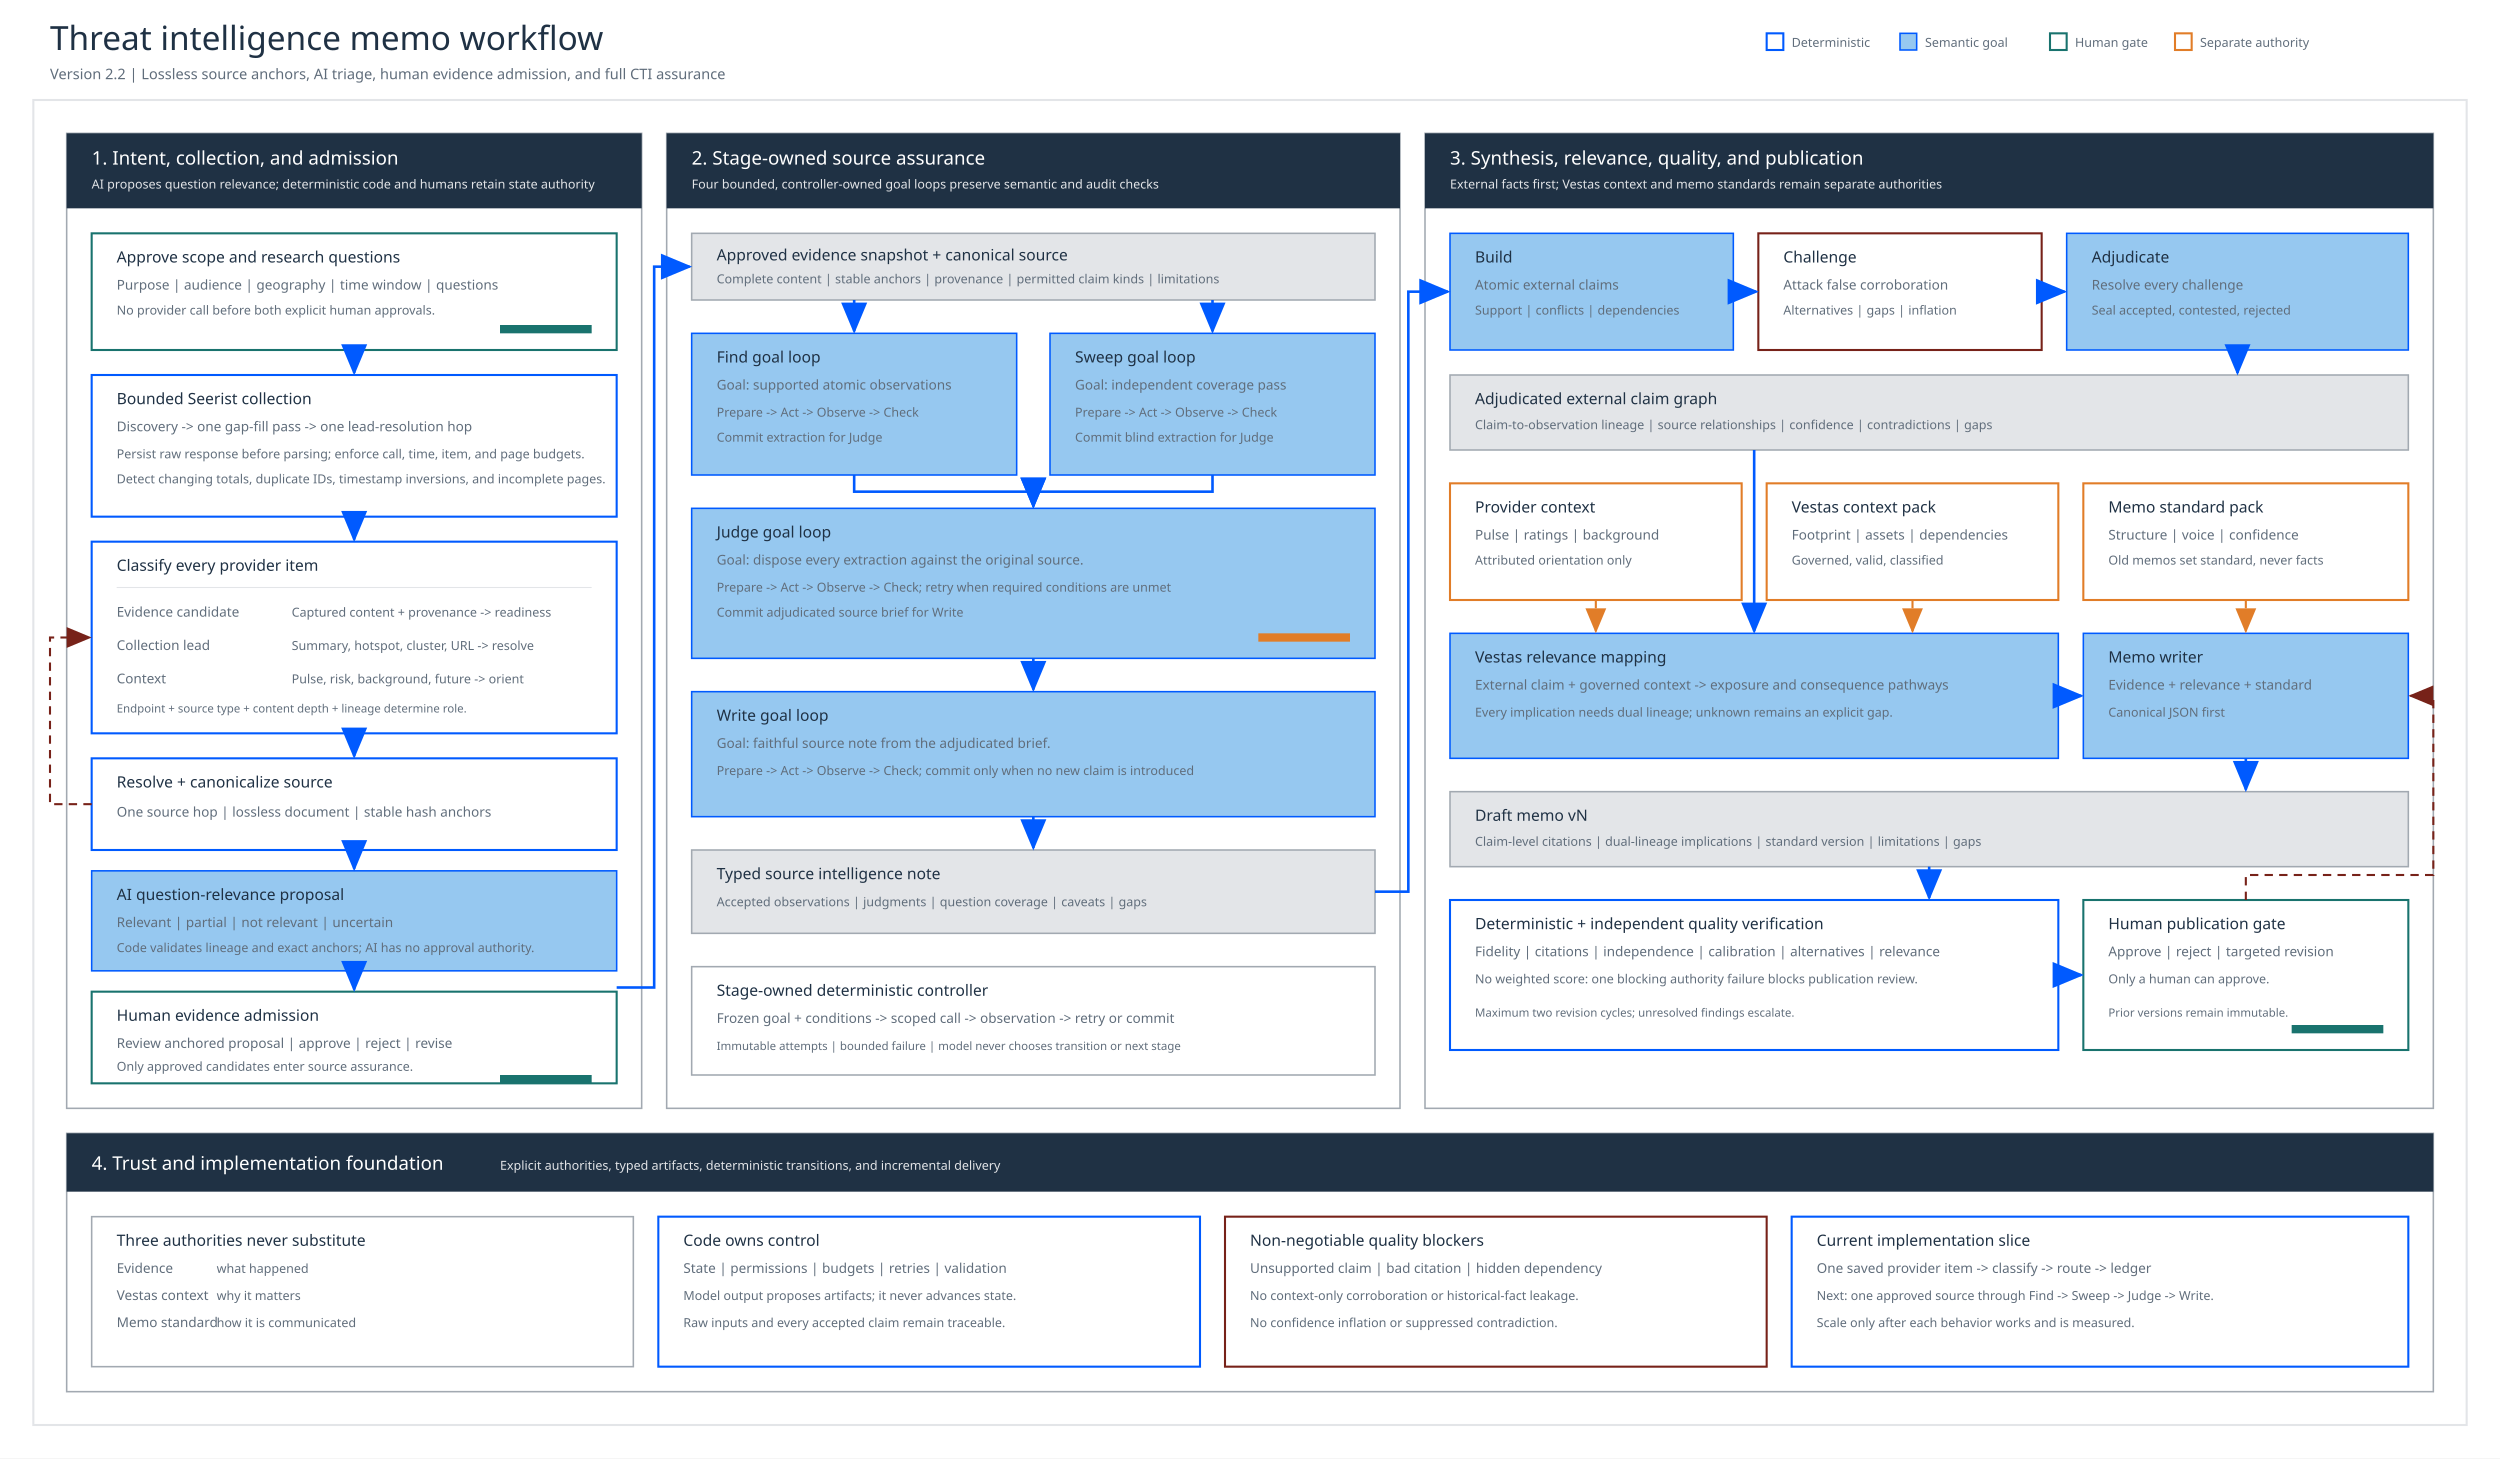
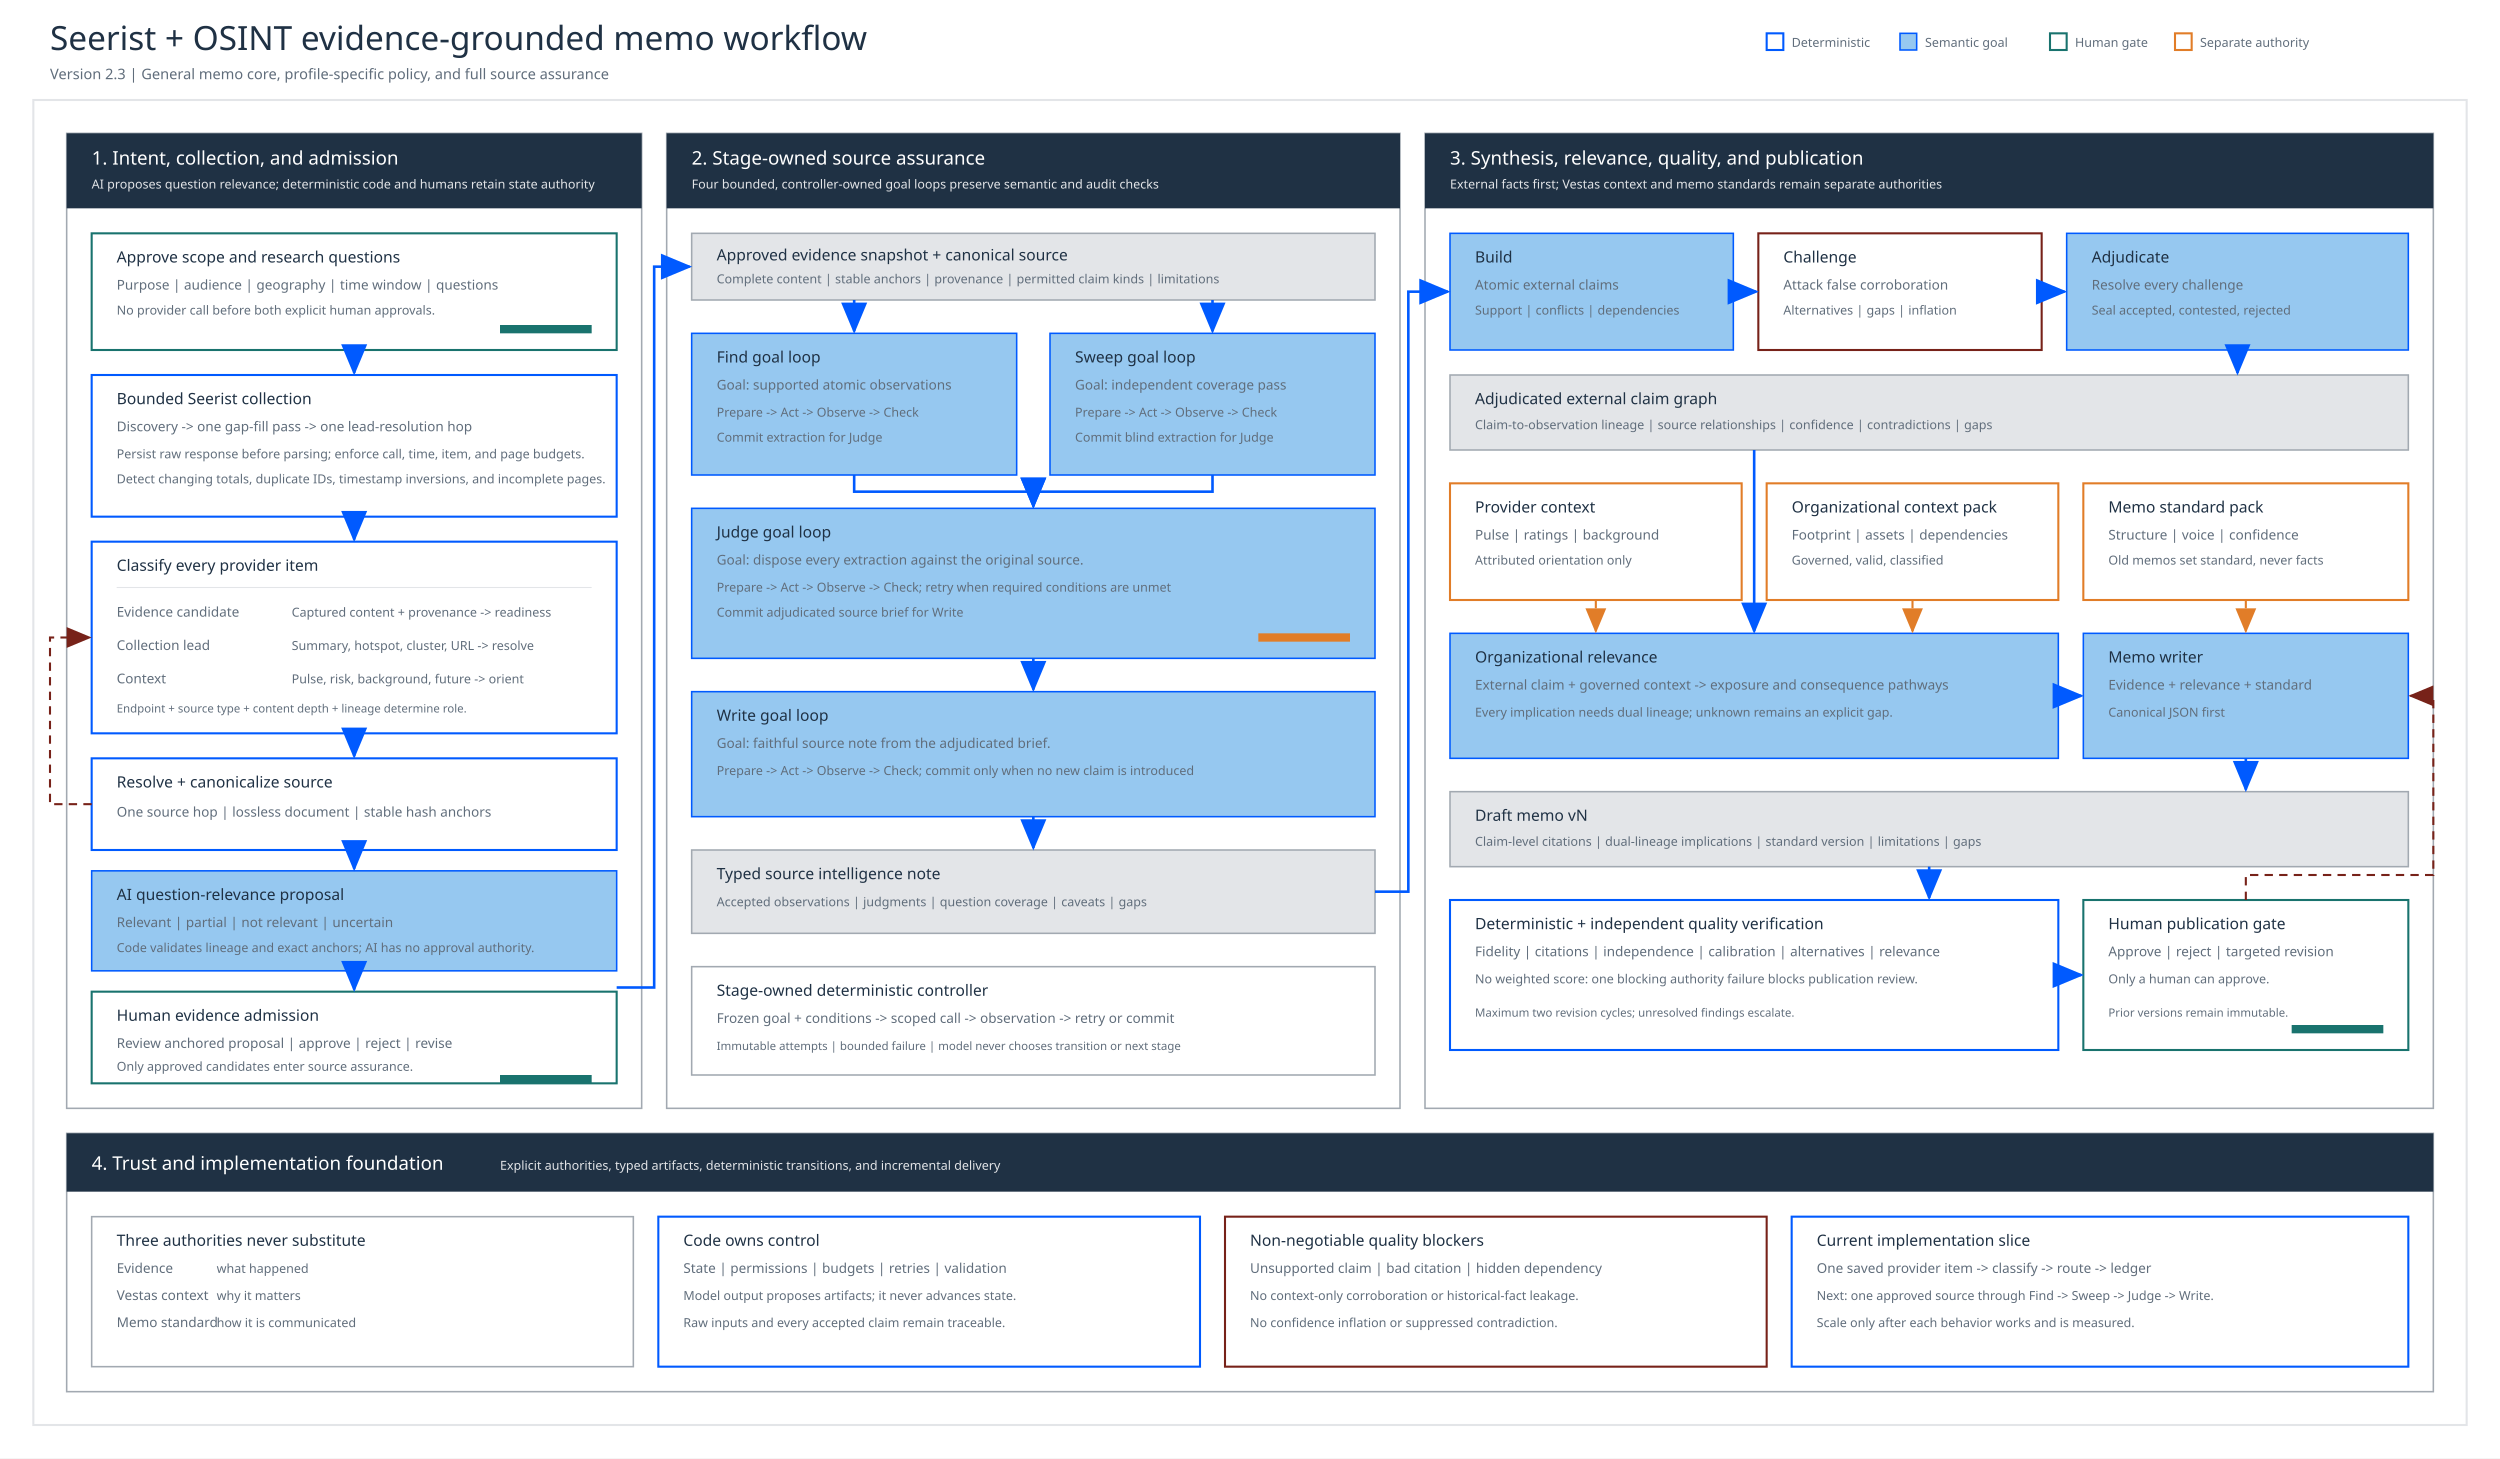
<svg xmlns="http://www.w3.org/2000/svg" width="2400" height="1400" viewBox="0 0 2400 1400" role="img" aria-labelledby="title description">
  <defs>
    <style>
      text { font-family: "VestasSans"; letter-spacing: 0; }
      .canvas { fill: #FFFFFF; }
      .board { fill: #FFFFFF; stroke: #E3E5E8; stroke-width: 2; }
      .panel { fill: #FFFFFF; stroke: #A2A9B1; stroke-width: 1.5; }
      .panel-header { fill: #1F3144; }
      .page-title { fill: #1F3144; font-size: 32px; font-weight: 500; }
      .page-subtitle { fill: #606D7B; font-size: 14px; font-weight: 400; }
      .panel-title { fill: #FFFFFF; font-size: 18px; font-weight: 500; }
      .panel-subtitle { fill: #E3E5E8; font-size: 12px; font-weight: 400; }
      .card-title { fill: #1F3144; font-size: 15px; font-weight: 500; }
      .body { fill: #606D7B; font-size: 13px; font-weight: 400; }
      .caption { fill: #606D7B; font-size: 12px; font-weight: 400; }
      .small { fill: #606D7B; font-size: 11px; font-weight: 400; }
      .white-small { fill: #FFFFFF; font-size: 11px; font-weight: 500; }
      .det-card { fill: #FFFFFF; stroke: #005AFF; stroke-width: 2; }
      .agent-card { fill: #96C8F0; stroke: #005AFF; stroke-width: 1.5; }
      .human-card { fill: #FFFFFF; stroke: #19736E; stroke-width: 2; }
      .gate-card { fill: #FFFFFF; stroke: #772219; stroke-width: 2; }
      .context-card { fill: #FFFFFF; stroke: #E17D28; stroke-width: 2; }
      .artifact-card { fill: #E3E5E8; stroke: #A2A9B1; stroke-width: 1.5; }
      .quiet-card { fill: #FFFFFF; stroke: #A2A9B1; stroke-width: 1.5; }
      .tested-chip { fill: #19736E; }
      .warning-chip { fill: #E17D28; }
      .state-chip { fill: #772219; }
      .primary-line { fill: none; stroke: #005AFF; stroke-width: 2.5; marker-end: url(#arrow-blue); }
      .authority-line { fill: none; stroke: #E17D28; stroke-width: 2; stroke-dasharray: 8 6; marker-end: url(#arrow-orange); }
      .feedback-line { fill: none; stroke: #772219; stroke-width: 2; stroke-dasharray: 8 6; marker-end: url(#arrow-red); }
      .divider { stroke: #E3E5E8; stroke-width: 1; }
    </style>
    <marker id="arrow-blue" markerWidth="12" markerHeight="10" refX="11" refY="5" orient="auto" markerUnits="strokeWidth">
      <path d="M 0 0 L 12 5 L 0 10 z" fill="#005AFF" />
    </marker>
    <marker id="arrow-orange" markerWidth="12" markerHeight="10" refX="11" refY="5" orient="auto" markerUnits="strokeWidth">
      <path d="M 0 0 L 12 5 L 0 10 z" fill="#E17D28" />
    </marker>
    <marker id="arrow-red" markerWidth="12" markerHeight="10" refX="11" refY="5" orient="auto" markerUnits="strokeWidth">
      <path d="M 0 0 L 12 5 L 0 10 z" fill="#772219" />
    </marker>
  </defs>
  <rect class="canvas" x="0" y="0" width="2400" height="1400" />
-   <text class="page-title" x="48" y="48">Threat intelligence memo workflow</text>
-   <text class="page-subtitle" x="48" y="76">Version 2.2 | Lossless source anchors, AI triage, human evidence admission, and full CTI assurance</text>
+   <text class="page-title" x="48" y="48">Seerist + OSINT evidence-grounded memo workflow</text>
+   <text class="page-subtitle" x="48" y="76">Version 2.3 | General memo core, profile-specific policy, and full source assurance</text>
  <rect class="det-card" x="1696" y="32" width="16" height="16" />
  <text class="caption" x="1720" y="45">Deterministic</text>
  <rect class="agent-card" x="1824" y="32" width="16" height="16" />
  <text class="caption" x="1848" y="45">Semantic goal</text>
  <rect class="human-card" x="1968" y="32" width="16" height="16" />
  <text class="caption" x="1992" y="45">Human gate</text>
  <rect class="context-card" x="2088" y="32" width="16" height="16" />
  <text class="caption" x="2112" y="45">Separate authority</text>
  <rect class="board" x="32" y="96" width="2336" height="1272" />
  <rect class="panel" x="64" y="128" width="552" height="936" />
  <rect class="panel-header" x="64" y="128" width="552" height="72" />
  <text class="panel-title" x="88" y="158">1. Intent, collection, and admission</text>
  <text class="panel-subtitle" x="88" y="181">AI proposes question relevance; deterministic code and humans retain state authority</text>
  <rect class="human-card" x="88" y="224" width="504" height="112" />
  <text class="card-title" x="112" y="252">Approve scope and research questions</text>
  <text class="body" x="112" y="278">Purpose | audience | geography | time window | questions</text>
  <text class="caption" x="112" y="302">No provider call before both explicit human approvals.</text>
  <rect class="tested-chip" x="480" y="312" width="88" height="8" />
  <rect class="det-card" x="88" y="360" width="504" height="136" />
  <text class="card-title" x="112" y="388">Bounded Seerist collection</text>
  <text class="body" x="112" y="414">Discovery -&gt; one gap-fill pass -&gt; one lead-resolution hop</text>
  <text class="caption" x="112" y="440">Persist raw response before parsing; enforce call, time, item, and page budgets.</text>
  <text class="caption" x="112" y="464">Detect changing totals, duplicate IDs, timestamp inversions, and incomplete pages.</text>
  <rect class="det-card" x="88" y="520" width="504" height="184" />
  <text class="card-title" x="112" y="548">Classify every provider item</text>
  <line class="divider" x1="112" y1="564" x2="568" y2="564" />
  <text class="body" x="112" y="592">Evidence candidate</text>
  <text class="caption" x="280" y="592">Captured content + provenance -&gt; readiness</text>
  <text class="body" x="112" y="624">Collection lead</text>
  <text class="caption" x="280" y="624">Summary, hotspot, cluster, URL -&gt; resolve</text>
  <text class="body" x="112" y="656">Context</text>
  <text class="caption" x="280" y="656">Pulse, risk, background, future -&gt; orient</text>
  <text class="small" x="112" y="684">Endpoint + source type + content depth + lineage determine role.</text>
  <rect class="det-card" x="88" y="728" width="504" height="88" />
  <text class="card-title" x="112" y="756">Resolve + canonicalize source</text>
  <text class="body" x="112" y="784">One source hop | lossless document | stable hash anchors</text>
  <rect class="agent-card" x="88" y="836" width="504" height="96" />
  <text class="card-title" x="112" y="864">AI question-relevance proposal</text>
  <text class="body" x="112" y="890">Relevant | partial | not relevant | uncertain</text>
  <text class="caption" x="112" y="914">Code validates lineage and exact anchors; AI has no approval authority.</text>
  <rect class="human-card" x="88" y="952" width="504" height="88" />
  <text class="card-title" x="112" y="980">Human evidence admission</text>
  <text class="body" x="112" y="1006">Review anchored proposal | approve | reject | revise</text>
  <text class="caption" x="112" y="1028">Only approved candidates enter source assurance.</text>
  <rect class="tested-chip" x="480" y="1032" width="88" height="8" />
  <path class="primary-line" d="M 340 336 L 340 358" />
  <path class="primary-line" d="M 340 496 L 340 518" />
  <path class="primary-line" d="M 340 704 L 340 726" />
  <path class="primary-line" d="M 340 816 L 340 834" />
  <path class="primary-line" d="M 340 932 L 340 950" />
  <path class="feedback-line" d="M 88 772 L 48 772 L 48 612 L 86 612" />
  <rect class="panel" x="640" y="128" width="704" height="936" />
  <rect class="panel-header" x="640" y="128" width="704" height="72" />
  <text class="panel-title" x="664" y="158">2. Stage-owned source assurance</text>
  <text class="panel-subtitle" x="664" y="181">Four bounded, controller-owned goal loops preserve semantic and audit checks</text>
  <rect class="artifact-card" x="664" y="224" width="656" height="64" />
  <text class="card-title" x="688" y="250">Approved evidence snapshot + canonical source</text>
  <text class="caption" x="688" y="272">Complete content | stable anchors | provenance | permitted claim kinds | limitations</text>
  <rect class="agent-card" x="664" y="320" width="312" height="136" />
  <text class="card-title" x="688" y="348">Find goal loop</text>
  <text class="body" x="688" y="374">Goal: supported atomic observations</text>
  <text class="caption" x="688" y="400">Prepare -&gt; Act -&gt; Observe -&gt; Check</text>
  <text class="caption" x="688" y="424">Commit extraction for Judge</text>
  <rect class="agent-card" x="1008" y="320" width="312" height="136" />
  <text class="card-title" x="1032" y="348">Sweep goal loop</text>
  <text class="body" x="1032" y="374">Goal: independent coverage pass</text>
  <text class="caption" x="1032" y="400">Prepare -&gt; Act -&gt; Observe -&gt; Check</text>
  <text class="caption" x="1032" y="424">Commit blind extraction for Judge</text>
  <rect class="agent-card" x="664" y="488" width="656" height="144" />
  <text class="card-title" x="688" y="516">Judge goal loop</text>
  <text class="body" x="688" y="542">Goal: dispose every extraction against the original source.</text>
  <text class="caption" x="688" y="568">Prepare -&gt; Act -&gt; Observe -&gt; Check; retry when required conditions are unmet</text>
  <text class="caption" x="688" y="592">Commit adjudicated source brief for Write</text>
  <rect class="warning-chip" x="1208" y="608" width="88" height="8" />
  <rect class="agent-card" x="664" y="664" width="656" height="120" />
  <text class="card-title" x="688" y="692">Write goal loop</text>
  <text class="body" x="688" y="718">Goal: faithful source note from the adjudicated brief.</text>
  <text class="caption" x="688" y="744">Prepare -&gt; Act -&gt; Observe -&gt; Check; commit only when no new claim is introduced</text>
  <rect class="artifact-card" x="664" y="816" width="656" height="80" />
  <text class="card-title" x="688" y="844">Typed source intelligence note</text>
  <text class="caption" x="688" y="870">Accepted observations | judgments | question coverage | caveats | gaps</text>
  <rect class="quiet-card" x="664" y="928" width="656" height="104" />
  <text class="card-title" x="688" y="956">Stage-owned deterministic controller</text>
  <text class="body" x="688" y="982">Frozen goal + conditions -&gt; scoped call -&gt; observation -&gt; retry or commit</text>
  <text class="small" x="688" y="1008">Immutable attempts | bounded failure | model never chooses transition or next stage</text>
  <path class="primary-line" d="M 820 288 L 820 318" />
  <path class="primary-line" d="M 1164 288 L 1164 318" />
  <path class="primary-line" d="M 820 456 L 820 472 L 992 472 L 992 486" />
  <path class="primary-line" d="M 1164 456 L 1164 472 L 992 472 L 992 486" />
  <path class="primary-line" d="M 992 632 L 992 662" />
  <path class="primary-line" d="M 992 784 L 992 814" />
  <path class="primary-line" d="M 592 948 L 628 948 L 628 256 L 662 256" />
  <rect class="panel" x="1368" y="128" width="968" height="936" />
  <rect class="panel-header" x="1368" y="128" width="968" height="72" />
  <text class="panel-title" x="1392" y="158">3. Synthesis, relevance, quality, and publication</text>
  <text class="panel-subtitle" x="1392" y="181">External facts first; Vestas context and memo standards remain separate authorities</text>
  <rect class="agent-card" x="1392" y="224" width="272" height="112" />
  <text class="card-title" x="1416" y="252">Build</text>
  <text class="body" x="1416" y="278">Atomic external claims</text>
  <text class="caption" x="1416" y="302">Support | conflicts | dependencies</text>
  <rect class="gate-card" x="1688" y="224" width="272" height="112" />
  <text class="card-title" x="1712" y="252">Challenge</text>
  <text class="body" x="1712" y="278">Attack false corroboration</text>
  <text class="caption" x="1712" y="302">Alternatives | gaps | inflation</text>
  <rect class="agent-card" x="1984" y="224" width="328" height="112" />
  <text class="card-title" x="2008" y="252">Adjudicate</text>
  <text class="body" x="2008" y="278">Resolve every challenge</text>
  <text class="caption" x="2008" y="302">Seal accepted, contested, rejected</text>
  <path class="primary-line" d="M 1664 280 L 1686 280" />
  <path class="primary-line" d="M 1960 280 L 1982 280" />
  <rect class="artifact-card" x="1392" y="360" width="920" height="72" />
  <text class="card-title" x="1416" y="388">Adjudicated external claim graph</text>
  <text class="caption" x="1416" y="412">Claim-to-observation lineage | source relationships | confidence | contradictions | gaps</text>
  <path class="primary-line" d="M 2148 336 L 2148 358" />
  <rect class="context-card" x="1392" y="464" width="280" height="112" />
  <text class="card-title" x="1416" y="492">Provider context</text>
  <text class="body" x="1416" y="518">Pulse | ratings | background</text>
  <text class="caption" x="1416" y="542">Attributed orientation only</text>
  <rect class="context-card" x="1696" y="464" width="280" height="112" />
-   <text class="card-title" x="1720" y="492">Vestas context pack</text>
+   <text class="card-title" x="1720" y="492">Organizational context pack</text>
  <text class="body" x="1720" y="518">Footprint | assets | dependencies</text>
  <text class="caption" x="1720" y="542">Governed, valid, classified</text>
  <rect class="context-card" x="2000" y="464" width="312" height="112" />
  <text class="card-title" x="2024" y="492">Memo standard pack</text>
  <text class="body" x="2024" y="518">Structure | voice | confidence</text>
  <text class="caption" x="2024" y="542">Old memos set standard, never facts</text>
  <rect class="agent-card" x="1392" y="608" width="584" height="120" />
-   <text class="card-title" x="1416" y="636">Vestas relevance mapping</text>
+   <text class="card-title" x="1416" y="636">Organizational relevance</text>
  <text class="body" x="1416" y="662">External claim + governed context -&gt; exposure and consequence pathways</text>
  <text class="caption" x="1416" y="688">Every implication needs dual lineage; unknown remains an explicit gap.</text>
  <rect class="agent-card" x="2000" y="608" width="312" height="120" />
  <text class="card-title" x="2024" y="636">Memo writer</text>
  <text class="body" x="2024" y="662">Evidence + relevance + standard</text>
  <text class="caption" x="2024" y="688">Canonical JSON first</text>
  <path class="authority-line" d="M 1532 576 L 1532 606" />
  <path class="authority-line" d="M 1836 576 L 1836 606" />
  <path class="primary-line" d="M 1684 432 L 1684 606" />
  <path class="authority-line" d="M 2156 576 L 2156 606" />
  <path class="primary-line" d="M 1976 668 L 1998 668" />
  <rect class="artifact-card" x="1392" y="760" width="920" height="72" />
  <text class="card-title" x="1416" y="788">Draft memo vN</text>
  <text class="caption" x="1416" y="812">Claim-level citations | dual-lineage implications | standard version | limitations | gaps</text>
  <path class="primary-line" d="M 2156 728 L 2156 758" />
  <rect class="det-card" x="1392" y="864" width="584" height="144" />
  <text class="card-title" x="1416" y="892">Deterministic + independent quality verification</text>
  <text class="body" x="1416" y="918">Fidelity | citations | independence | calibration | alternatives | relevance</text>
  <text class="caption" x="1416" y="944">No weighted score: one blocking authority failure blocks publication review.</text>
  <text class="small" x="1416" y="976">Maximum two revision cycles; unresolved findings escalate.</text>
  <rect class="human-card" x="2000" y="864" width="312" height="144" />
  <text class="card-title" x="2024" y="892">Human publication gate</text>
  <text class="body" x="2024" y="918">Approve | reject | targeted revision</text>
  <text class="caption" x="2024" y="944">Only a human can approve.</text>
  <text class="small" x="2024" y="976">Prior versions remain immutable.</text>
  <rect class="tested-chip" x="2200" y="984" width="88" height="8" />
  <path class="primary-line" d="M 1852 832 L 1852 862" />
  <path class="primary-line" d="M 1976 936 L 1998 936" />
  <path class="feedback-line" d="M 2156 864 L 2156 840 L 2336 840 L 2336 668 L 2314 668" />
  <path class="primary-line" d="M 1320 856 L 1352 856 L 1352 280 L 1390 280" />
  <rect class="panel" x="64" y="1088" width="2272" height="248" />
  <rect class="panel-header" x="64" y="1088" width="2272" height="56" />
  <text class="panel-title" x="88" y="1123">4. Trust and implementation foundation</text>
  <text class="panel-subtitle" x="480" y="1123">Explicit authorities, typed artifacts, deterministic transitions, and incremental delivery</text>
  <rect class="quiet-card" x="88" y="1168" width="520" height="144" />
  <text class="card-title" x="112" y="1196">Three authorities never substitute</text>
  <text class="body" x="112" y="1222">Evidence</text>
  <text class="caption" x="208" y="1222">what happened</text>
  <text class="body" x="112" y="1248">Vestas context</text>
  <text class="caption" x="208" y="1248">why it matters</text>
  <text class="body" x="112" y="1274">Memo standard</text>
  <text class="caption" x="208" y="1274">how it is communicated</text>
  <rect class="det-card" x="632" y="1168" width="520" height="144" />
  <text class="card-title" x="656" y="1196">Code owns control</text>
  <text class="body" x="656" y="1222">State | permissions | budgets | retries | validation</text>
  <text class="caption" x="656" y="1248">Model output proposes artifacts; it never advances state.</text>
  <text class="caption" x="656" y="1274">Raw inputs and every accepted claim remain traceable.</text>
  <rect class="gate-card" x="1176" y="1168" width="520" height="144" />
  <text class="card-title" x="1200" y="1196">Non-negotiable quality blockers</text>
  <text class="body" x="1200" y="1222">Unsupported claim | bad citation | hidden dependency</text>
  <text class="caption" x="1200" y="1248">No context-only corroboration or historical-fact leakage.</text>
  <text class="caption" x="1200" y="1274">No confidence inflation or suppressed contradiction.</text>
  <rect class="det-card" x="1720" y="1168" width="592" height="144" />
  <text class="card-title" x="1744" y="1196">Current implementation slice</text>
  <text class="body" x="1744" y="1222">One saved provider item -&gt; classify -&gt; route -&gt; ledger</text>
  <text class="caption" x="1744" y="1248">Next: one approved source through Find -&gt; Sweep -&gt; Judge -&gt; Write.</text>
  <text class="caption" x="1744" y="1274">Scale only after each behavior works and is measured.</text>
</svg>
